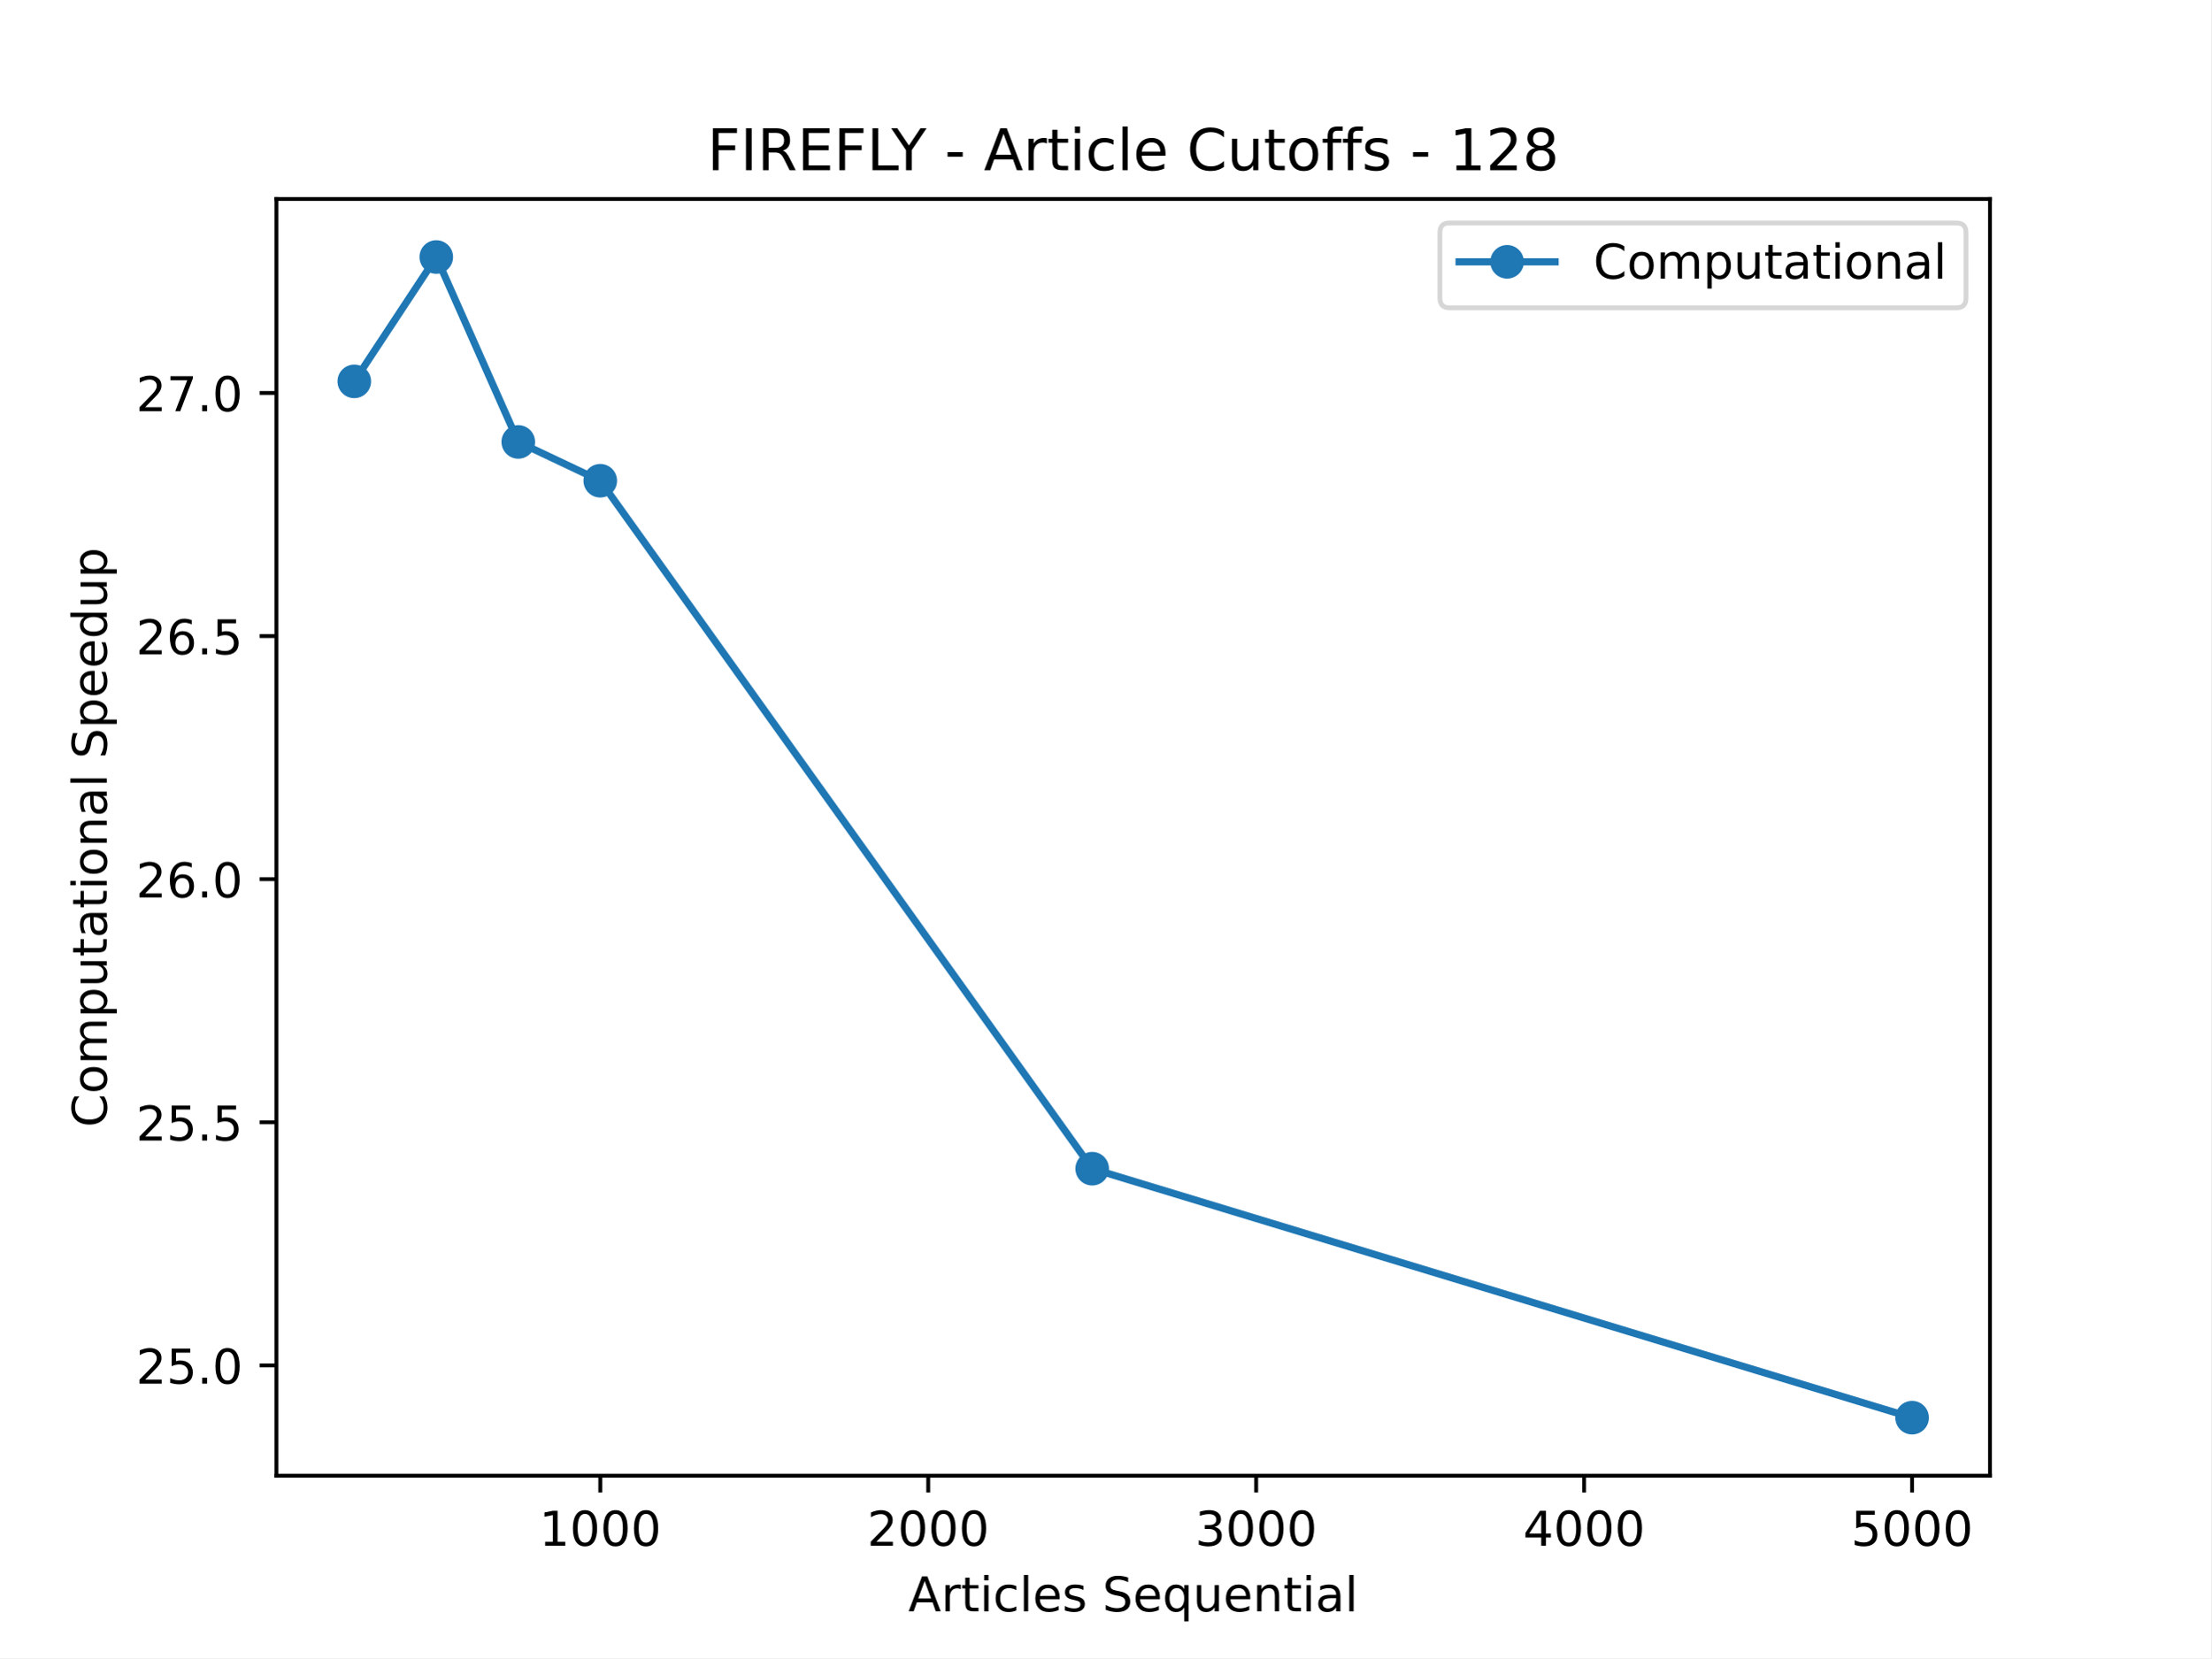
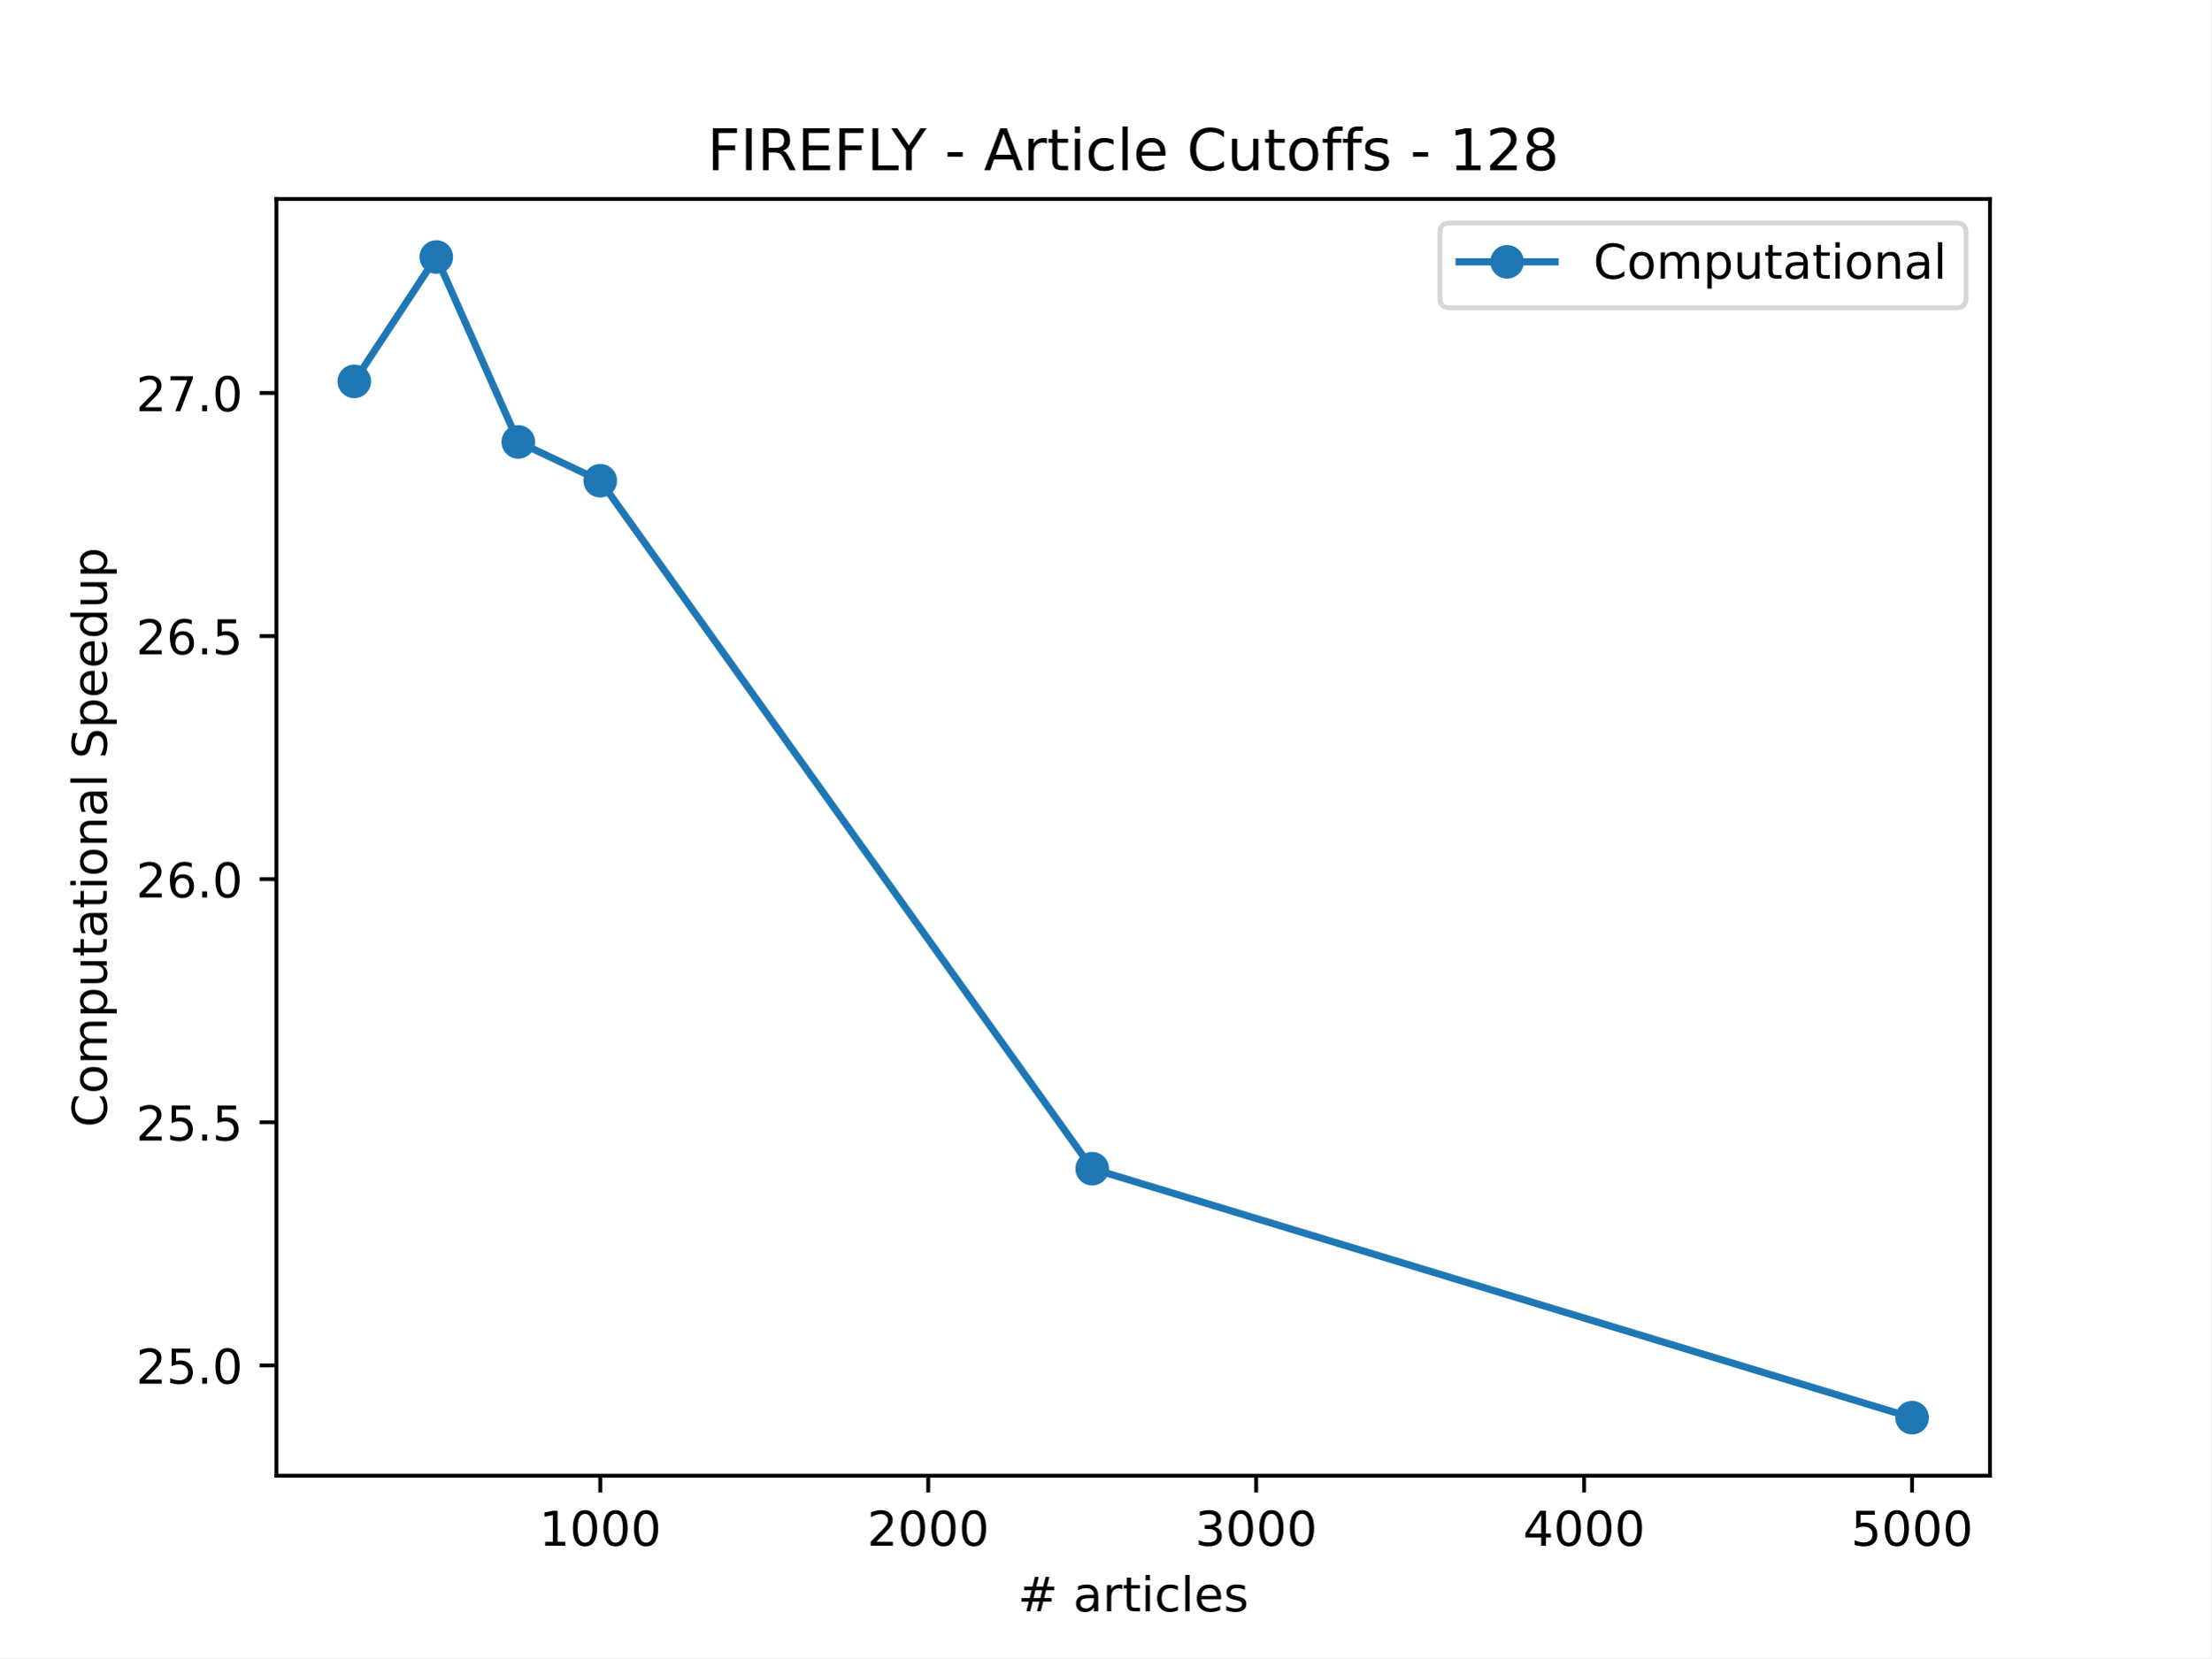
<svg xmlns="http://www.w3.org/2000/svg" xmlns:xlink="http://www.w3.org/1999/xlink" width="460.8pt" height="345.6pt" viewBox="0 0 460.8 345.6" version="1.1">
  <defs>
    <style type="text/css">*{stroke-linejoin: round; stroke-linecap: butt}</style>
  </defs>
  <g id="figure_1">
    <g id="patch_1">
      <path d="M 0 345.6  L 460.8 345.6  L 460.8 0  L 0 0  z " style="fill: #ffffff" />
    </g>
    <g id="axes_1">
      <g id="patch_2">
        <path d="M 57.6 307.584  L 414.72 307.584  L 414.72 41.472  L 57.6 41.472  z " style="fill: #ffffff" />
      </g>
      <g id="matplotlib.axis_1">
        <g id="xtick_1">
          <g id="line2d_1">
            <defs>
-               <path id="m92394d273a" d="M 0 0  L 0 3.5  " style="stroke: #000000; stroke-width: 0.8" />
+               <path id="m9ca2494743" d="M 0 0  L 0 3.5  " style="stroke: #000000; stroke-width: 0.8" />
            </defs>
            <g>
-               <use xlink:href="#m92394d273a" x="125.094" y="307.584" style="stroke: #000000; stroke-width: 0.8" />
+               <use xlink:href="#m9ca2494743" x="125.094" y="307.584" style="stroke: #000000; stroke-width: 0.8" />
            </g>
          </g>
          <g id="text_1">
            <g transform="translate(112.369 322.1824) scale(0.1 -0.1)">
              <defs>
                <path id="DejaVuSans-31" d="M 794 531  L 1825 531  L 1825 4091  L 703 3866  L 703 4441  L 1819 4666  L 2450 4666  L 2450 531  L 3481 531  L 3481 0  L 794 0  L 794 531  z " transform="scale(0.015625)" />
                <path id="DejaVuSans-30" d="M 2034 4250  Q 1547 4250 1301 3770  Q 1056 3291 1056 2328  Q 1056 1369 1301 889  Q 1547 409 2034 409  Q 2525 409 2770 889  Q 3016 1369 3016 2328  Q 3016 3291 2770 3770  Q 2525 4250 2034 4250  z M 2034 4750  Q 2819 4750 3233 4129  Q 3647 3509 3647 2328  Q 3647 1150 3233 529  Q 2819 -91 2034 -91  Q 1250 -91 836 529  Q 422 1150 422 2328  Q 422 3509 836 4129  Q 1250 4750 2034 4750  z " transform="scale(0.015625)" />
              </defs>
              <use xlink:href="#DejaVuSans-31" />
              <use xlink:href="#DejaVuSans-30" x="63.623" />
              <use xlink:href="#DejaVuSans-30" x="127.246" />
              <use xlink:href="#DejaVuSans-30" x="190.869" />
            </g>
          </g>
        </g>
        <g id="xtick_2">
          <g id="line2d_2">
            <g>
-               <use xlink:href="#m92394d273a" x="193.442" y="307.584" style="stroke: #000000; stroke-width: 0.8" />
+               <use xlink:href="#m9ca2494743" x="193.442" y="307.584" style="stroke: #000000; stroke-width: 0.8" />
            </g>
          </g>
          <g id="text_2">
            <g transform="translate(180.7173 322.1824) scale(0.1 -0.1)">
              <defs>
                <path id="DejaVuSans-32" d="M 1228 531  L 3431 531  L 3431 0  L 469 0  L 469 531  Q 828 903 1448 1529  Q 2069 2156 2228 2338  Q 2531 2678 2651 2914  Q 2772 3150 2772 3378  Q 2772 3750 2511 3984  Q 2250 4219 1831 4219  Q 1534 4219 1204 4116  Q 875 4013 500 3803  L 500 4441  Q 881 4594 1212 4672  Q 1544 4750 1819 4750  Q 2544 4750 2975 4387  Q 3406 4025 3406 3419  Q 3406 3131 3298 2873  Q 3191 2616 2906 2266  Q 2828 2175 2409 1742  Q 1991 1309 1228 531  z " transform="scale(0.015625)" />
              </defs>
              <use xlink:href="#DejaVuSans-32" />
              <use xlink:href="#DejaVuSans-30" x="63.623" />
              <use xlink:href="#DejaVuSans-30" x="127.246" />
              <use xlink:href="#DejaVuSans-30" x="190.869" />
            </g>
          </g>
        </g>
        <g id="xtick_3">
          <g id="line2d_3">
            <g>
-               <use xlink:href="#m92394d273a" x="261.791" y="307.584" style="stroke: #000000; stroke-width: 0.8" />
+               <use xlink:href="#m9ca2494743" x="261.791" y="307.584" style="stroke: #000000; stroke-width: 0.8" />
            </g>
          </g>
          <g id="text_3">
            <g transform="translate(249.0656 322.1824) scale(0.1 -0.1)">
              <defs>
                <path id="DejaVuSans-33" d="M 2597 2516  Q 3050 2419 3304 2112  Q 3559 1806 3559 1356  Q 3559 666 3084 287  Q 2609 -91 1734 -91  Q 1441 -91 1130 -33  Q 819 25 488 141  L 488 750  Q 750 597 1062 519  Q 1375 441 1716 441  Q 2309 441 2620 675  Q 2931 909 2931 1356  Q 2931 1769 2642 2001  Q 2353 2234 1838 2234  L 1294 2234  L 1294 2753  L 1863 2753  Q 2328 2753 2575 2939  Q 2822 3125 2822 3475  Q 2822 3834 2567 4026  Q 2313 4219 1838 4219  Q 1578 4219 1281 4162  Q 984 4106 628 3988  L 628 4550  Q 988 4650 1302 4700  Q 1616 4750 1894 4750  Q 2613 4750 3031 4423  Q 3450 4097 3450 3541  Q 3450 3153 3228 2886  Q 3006 2619 2597 2516  z " transform="scale(0.015625)" />
              </defs>
              <use xlink:href="#DejaVuSans-33" />
              <use xlink:href="#DejaVuSans-30" x="63.623" />
              <use xlink:href="#DejaVuSans-30" x="127.246" />
              <use xlink:href="#DejaVuSans-30" x="190.869" />
            </g>
          </g>
        </g>
        <g id="xtick_4">
          <g id="line2d_4">
            <g>
-               <use xlink:href="#m92394d273a" x="330.139" y="307.584" style="stroke: #000000; stroke-width: 0.8" />
+               <use xlink:href="#m9ca2494743" x="330.139" y="307.584" style="stroke: #000000; stroke-width: 0.8" />
            </g>
          </g>
          <g id="text_4">
            <g transform="translate(317.4139 322.1824) scale(0.1 -0.1)">
              <defs>
                <path id="DejaVuSans-34" d="M 2419 4116  L 825 1625  L 2419 1625  L 2419 4116  z M 2253 4666  L 3047 4666  L 3047 1625  L 3713 1625  L 3713 1100  L 3047 1100  L 3047 0  L 2419 0  L 2419 1100  L 313 1100  L 313 1709  L 2253 4666  z " transform="scale(0.015625)" />
              </defs>
              <use xlink:href="#DejaVuSans-34" />
              <use xlink:href="#DejaVuSans-30" x="63.623" />
              <use xlink:href="#DejaVuSans-30" x="127.246" />
              <use xlink:href="#DejaVuSans-30" x="190.869" />
            </g>
          </g>
        </g>
        <g id="xtick_5">
          <g id="line2d_5">
            <g>
-               <use xlink:href="#m92394d273a" x="398.487" y="307.584" style="stroke: #000000; stroke-width: 0.8" />
+               <use xlink:href="#m9ca2494743" x="398.487" y="307.584" style="stroke: #000000; stroke-width: 0.8" />
            </g>
          </g>
          <g id="text_5">
            <g transform="translate(385.7623 322.1824) scale(0.1 -0.1)">
              <defs>
                <path id="DejaVuSans-35" d="M 691 4666  L 3169 4666  L 3169 4134  L 1269 4134  L 1269 2991  Q 1406 3038 1543 3061  Q 1681 3084 1819 3084  Q 2600 3084 3056 2656  Q 3513 2228 3513 1497  Q 3513 744 3044 326  Q 2575 -91 1722 -91  Q 1428 -91 1123 -41  Q 819 9 494 109  L 494 744  Q 775 591 1075 516  Q 1375 441 1709 441  Q 2250 441 2565 725  Q 2881 1009 2881 1497  Q 2881 1984 2565 2268  Q 2250 2553 1709 2553  Q 1456 2553 1204 2497  Q 953 2441 691 2322  L 691 4666  z " transform="scale(0.015625)" />
              </defs>
              <use xlink:href="#DejaVuSans-35" />
              <use xlink:href="#DejaVuSans-30" x="63.623" />
              <use xlink:href="#DejaVuSans-30" x="127.246" />
              <use xlink:href="#DejaVuSans-30" x="190.869" />
            </g>
          </g>
        </g>
        <g id="text_6">
-           <g transform="translate(189.285 335.8606) scale(0.1 -0.1)">
+           <g transform="translate(212.0928 335.8606) scale(0.1 -0.1)">
            <defs>
-               <path id="DejaVuSans-41" d="M 2188 4044  L 1331 1722  L 3047 1722  L 2188 4044  z M 1831 4666  L 2547 4666  L 4325 0  L 3669 0  L 3244 1197  L 1141 1197  L 716 0  L 50 0  L 1831 4666  z " transform="scale(0.015625)" />
+               <path id="DejaVuSans-23" d="M 3272 2816  L 2363 2816  L 2100 1772  L 3016 1772  L 3272 2816  z M 2803 4594  L 2478 3297  L 3391 3297  L 3719 4594  L 4219 4594  L 3897 3297  L 4872 3297  L 4872 2816  L 3775 2816  L 3519 1772  L 4513 1772  L 4513 1294  L 3397 1294  L 3072 0  L 2572 0  L 2894 1294  L 1978 1294  L 1656 0  L 1153 0  L 1478 1294  L 494 1294  L 494 1772  L 1594 1772  L 1856 2816  L 850 2816  L 850 3297  L 1978 3297  L 2297 4594  L 2803 4594  z " transform="scale(0.015625)" />
+               <path id="DejaVuSans-20" transform="scale(0.015625)" />
+               <path id="DejaVuSans-61" d="M 2194 1759  Q 1497 1759 1228 1600  Q 959 1441 959 1056  Q 959 750 1161 570  Q 1363 391 1709 391  Q 2188 391 2477 730  Q 2766 1069 2766 1631  L 2766 1759  L 2194 1759  z M 3341 1997  L 3341 0  L 2766 0  L 2766 531  Q 2569 213 2275 61  Q 1981 -91 1556 -91  Q 1019 -91 701 211  Q 384 513 384 1019  Q 384 1609 779 1909  Q 1175 2209 1959 2209  L 2766 2209  L 2766 2266  Q 2766 2663 2505 2880  Q 2244 3097 1772 3097  Q 1472 3097 1187 3025  Q 903 2953 641 2809  L 641 3341  Q 956 3463 1253 3523  Q 1550 3584 1831 3584  Q 2591 3584 2966 3190  Q 3341 2797 3341 1997  z " transform="scale(0.015625)" />
              <path id="DejaVuSans-72" d="M 2631 2963  Q 2534 3019 2420 3045  Q 2306 3072 2169 3072  Q 1681 3072 1420 2755  Q 1159 2438 1159 1844  L 1159 0  L 581 0  L 581 3500  L 1159 3500  L 1159 2956  Q 1341 3275 1631 3429  Q 1922 3584 2338 3584  Q 2397 3584 2469 3576  Q 2541 3569 2628 3553  L 2631 2963  z " transform="scale(0.015625)" />
              <path id="DejaVuSans-74" d="M 1172 4494  L 1172 3500  L 2356 3500  L 2356 3053  L 1172 3053  L 1172 1153  Q 1172 725 1289 603  Q 1406 481 1766 481  L 2356 481  L 2356 0  L 1766 0  Q 1100 0 847 248  Q 594 497 594 1153  L 594 3053  L 172 3053  L 172 3500  L 594 3500  L 594 4494  L 1172 4494  z " transform="scale(0.015625)" />
              <path id="DejaVuSans-69" d="M 603 3500  L 1178 3500  L 1178 0  L 603 0  L 603 3500  z M 603 4863  L 1178 4863  L 1178 4134  L 603 4134  L 603 4863  z " transform="scale(0.015625)" />
              <path id="DejaVuSans-63" d="M 3122 3366  L 3122 2828  Q 2878 2963 2633 3030  Q 2388 3097 2138 3097  Q 1578 3097 1268 2742  Q 959 2388 959 1747  Q 959 1106 1268 751  Q 1578 397 2138 397  Q 2388 397 2633 464  Q 2878 531 3122 666  L 3122 134  Q 2881 22 2623 -34  Q 2366 -91 2075 -91  Q 1284 -91 818 406  Q 353 903 353 1747  Q 353 2603 823 3093  Q 1294 3584 2113 3584  Q 2378 3584 2631 3529  Q 2884 3475 3122 3366  z " transform="scale(0.015625)" />
              <path id="DejaVuSans-6c" d="M 603 4863  L 1178 4863  L 1178 0  L 603 0  L 603 4863  z " transform="scale(0.015625)" />
              <path id="DejaVuSans-65" d="M 3597 1894  L 3597 1613  L 953 1613  Q 991 1019 1311 708  Q 1631 397 2203 397  Q 2534 397 2845 478  Q 3156 559 3463 722  L 3463 178  Q 3153 47 2828 -22  Q 2503 -91 2169 -91  Q 1331 -91 842 396  Q 353 884 353 1716  Q 353 2575 817 3079  Q 1281 3584 2069 3584  Q 2775 3584 3186 3129  Q 3597 2675 3597 1894  z M 3022 2063  Q 3016 2534 2758 2815  Q 2500 3097 2075 3097  Q 1594 3097 1305 2825  Q 1016 2553 972 2059  L 3022 2063  z " transform="scale(0.015625)" />
              <path id="DejaVuSans-73" d="M 2834 3397  L 2834 2853  Q 2591 2978 2328 3040  Q 2066 3103 1784 3103  Q 1356 3103 1142 2972  Q 928 2841 928 2578  Q 928 2378 1081 2264  Q 1234 2150 1697 2047  L 1894 2003  Q 2506 1872 2764 1633  Q 3022 1394 3022 966  Q 3022 478 2636 193  Q 2250 -91 1575 -91  Q 1294 -91 989 -36  Q 684 19 347 128  L 347 722  Q 666 556 975 473  Q 1284 391 1588 391  Q 1994 391 2212 530  Q 2431 669 2431 922  Q 2431 1156 2273 1281  Q 2116 1406 1581 1522  L 1381 1569  Q 847 1681 609 1914  Q 372 2147 372 2553  Q 372 3047 722 3315  Q 1072 3584 1716 3584  Q 2034 3584 2315 3537  Q 2597 3491 2834 3397  z " transform="scale(0.015625)" />
-               <path id="DejaVuSans-20" transform="scale(0.015625)" />
-               <path id="DejaVuSans-53" d="M 3425 4513  L 3425 3897  Q 3066 4069 2747 4153  Q 2428 4238 2131 4238  Q 1616 4238 1336 4038  Q 1056 3838 1056 3469  Q 1056 3159 1242 3001  Q 1428 2844 1947 2747  L 2328 2669  Q 3034 2534 3370 2195  Q 3706 1856 3706 1288  Q 3706 609 3251 259  Q 2797 -91 1919 -91  Q 1588 -91 1214 -16  Q 841 59 441 206  L 441 856  Q 825 641 1194 531  Q 1563 422 1919 422  Q 2459 422 2753 634  Q 3047 847 3047 1241  Q 3047 1584 2836 1778  Q 2625 1972 2144 2069  L 1759 2144  Q 1053 2284 737 2584  Q 422 2884 422 3419  Q 422 4038 858 4394  Q 1294 4750 2059 4750  Q 2388 4750 2728 4690  Q 3069 4631 3425 4513  z " transform="scale(0.015625)" />
-               <path id="DejaVuSans-71" d="M 947 1747  Q 947 1113 1208 752  Q 1469 391 1925 391  Q 2381 391 2643 752  Q 2906 1113 2906 1747  Q 2906 2381 2643 2742  Q 2381 3103 1925 3103  Q 1469 3103 1208 2742  Q 947 2381 947 1747  z M 2906 525  Q 2725 213 2448 61  Q 2172 -91 1784 -91  Q 1150 -91 751 415  Q 353 922 353 1747  Q 353 2572 751 3078  Q 1150 3584 1784 3584  Q 2172 3584 2448 3432  Q 2725 3281 2906 2969  L 2906 3500  L 3481 3500  L 3481 -1331  L 2906 -1331  L 2906 525  z " transform="scale(0.015625)" />
-               <path id="DejaVuSans-75" d="M 544 1381  L 544 3500  L 1119 3500  L 1119 1403  Q 1119 906 1312 657  Q 1506 409 1894 409  Q 2359 409 2629 706  Q 2900 1003 2900 1516  L 2900 3500  L 3475 3500  L 3475 0  L 2900 0  L 2900 538  Q 2691 219 2414 64  Q 2138 -91 1772 -91  Q 1169 -91 856 284  Q 544 659 544 1381  z M 1991 3584  L 1991 3584  z " transform="scale(0.015625)" />
-               <path id="DejaVuSans-6e" d="M 3513 2113  L 3513 0  L 2938 0  L 2938 2094  Q 2938 2591 2744 2837  Q 2550 3084 2163 3084  Q 1697 3084 1428 2787  Q 1159 2491 1159 1978  L 1159 0  L 581 0  L 581 3500  L 1159 3500  L 1159 2956  Q 1366 3272 1645 3428  Q 1925 3584 2291 3584  Q 2894 3584 3203 3211  Q 3513 2838 3513 2113  z " transform="scale(0.015625)" />
-               <path id="DejaVuSans-61" d="M 2194 1759  Q 1497 1759 1228 1600  Q 959 1441 959 1056  Q 959 750 1161 570  Q 1363 391 1709 391  Q 2188 391 2477 730  Q 2766 1069 2766 1631  L 2766 1759  L 2194 1759  z M 3341 1997  L 3341 0  L 2766 0  L 2766 531  Q 2569 213 2275 61  Q 1981 -91 1556 -91  Q 1019 -91 701 211  Q 384 513 384 1019  Q 384 1609 779 1909  Q 1175 2209 1959 2209  L 2766 2209  L 2766 2266  Q 2766 2663 2505 2880  Q 2244 3097 1772 3097  Q 1472 3097 1187 3025  Q 903 2953 641 2809  L 641 3341  Q 956 3463 1253 3523  Q 1550 3584 1831 3584  Q 2591 3584 2966 3190  Q 3341 2797 3341 1997  z " transform="scale(0.015625)" />
            </defs>
-             <use xlink:href="#DejaVuSans-41" />
-             <use xlink:href="#DejaVuSans-72" x="68.408" />
-             <use xlink:href="#DejaVuSans-74" x="109.521" />
-             <use xlink:href="#DejaVuSans-69" x="148.73" />
-             <use xlink:href="#DejaVuSans-63" x="176.514" />
-             <use xlink:href="#DejaVuSans-6c" x="231.494" />
-             <use xlink:href="#DejaVuSans-65" x="259.277" />
-             <use xlink:href="#DejaVuSans-73" x="320.801" />
-             <use xlink:href="#DejaVuSans-20" x="372.9" />
-             <use xlink:href="#DejaVuSans-53" x="404.688" />
-             <use xlink:href="#DejaVuSans-65" x="468.164" />
-             <use xlink:href="#DejaVuSans-71" x="529.688" />
-             <use xlink:href="#DejaVuSans-75" x="593.164" />
-             <use xlink:href="#DejaVuSans-65" x="656.543" />
-             <use xlink:href="#DejaVuSans-6e" x="718.066" />
-             <use xlink:href="#DejaVuSans-74" x="781.445" />
-             <use xlink:href="#DejaVuSans-69" x="820.654" />
-             <use xlink:href="#DejaVuSans-61" x="848.438" />
-             <use xlink:href="#DejaVuSans-6c" x="909.717" />
+             <use xlink:href="#DejaVuSans-23" />
+             <use xlink:href="#DejaVuSans-20" x="83.789" />
+             <use xlink:href="#DejaVuSans-61" x="115.576" />
+             <use xlink:href="#DejaVuSans-72" x="176.855" />
+             <use xlink:href="#DejaVuSans-74" x="217.969" />
+             <use xlink:href="#DejaVuSans-69" x="257.178" />
+             <use xlink:href="#DejaVuSans-63" x="284.961" />
+             <use xlink:href="#DejaVuSans-6c" x="339.941" />
+             <use xlink:href="#DejaVuSans-65" x="367.725" />
+             <use xlink:href="#DejaVuSans-73" x="429.248" />
          </g>
        </g>
      </g>
      <g id="matplotlib.axis_2">
        <g id="ytick_1">
          <g id="line2d_6">
            <defs>
-               <path id="m5edd809810" d="M 0 0  L -3.5 0  " style="stroke: #000000; stroke-width: 0.8" />
+               <path id="m2a128f7d4a" d="M 0 0  L -3.5 0  " style="stroke: #000000; stroke-width: 0.8" />
            </defs>
            <g>
-               <use xlink:href="#m5edd809810" x="57.6" y="284.597" style="stroke: #000000; stroke-width: 0.8" />
+               <use xlink:href="#m2a128f7d4a" x="57.6" y="284.597" style="stroke: #000000; stroke-width: 0.8" />
            </g>
          </g>
          <g id="text_7">
            <g transform="translate(28.33438 288.3958) scale(0.1 -0.1)">
              <defs>
                <path id="DejaVuSans-2e" d="M 684 794  L 1344 794  L 1344 0  L 684 0  L 684 794  z " transform="scale(0.015625)" />
              </defs>
              <use xlink:href="#DejaVuSans-32" />
              <use xlink:href="#DejaVuSans-35" x="63.623" />
              <use xlink:href="#DejaVuSans-2e" x="127.246" />
              <use xlink:href="#DejaVuSans-30" x="159.033" />
            </g>
          </g>
        </g>
        <g id="ytick_2">
          <g id="line2d_7">
            <g>
-               <use xlink:href="#m5edd809810" x="57.6" y="233.923" style="stroke: #000000; stroke-width: 0.8" />
+               <use xlink:href="#m2a128f7d4a" x="57.6" y="233.923" style="stroke: #000000; stroke-width: 0.8" />
            </g>
          </g>
          <g id="text_8">
            <g transform="translate(28.33438 237.722) scale(0.1 -0.1)">
              <use xlink:href="#DejaVuSans-32" />
              <use xlink:href="#DejaVuSans-35" x="63.623" />
              <use xlink:href="#DejaVuSans-2e" x="127.246" />
              <use xlink:href="#DejaVuSans-35" x="159.033" />
            </g>
          </g>
        </g>
        <g id="ytick_3">
          <g id="line2d_8">
            <g>
-               <use xlink:href="#m5edd809810" x="57.6" y="183.249" style="stroke: #000000; stroke-width: 0.8" />
+               <use xlink:href="#m2a128f7d4a" x="57.6" y="183.249" style="stroke: #000000; stroke-width: 0.8" />
            </g>
          </g>
          <g id="text_9">
            <g transform="translate(28.33438 187.0481) scale(0.1 -0.1)">
              <defs>
                <path id="DejaVuSans-36" d="M 2113 2584  Q 1688 2584 1439 2293  Q 1191 2003 1191 1497  Q 1191 994 1439 701  Q 1688 409 2113 409  Q 2538 409 2786 701  Q 3034 994 3034 1497  Q 3034 2003 2786 2293  Q 2538 2584 2113 2584  z M 3366 4563  L 3366 3988  Q 3128 4100 2886 4159  Q 2644 4219 2406 4219  Q 1781 4219 1451 3797  Q 1122 3375 1075 2522  Q 1259 2794 1537 2939  Q 1816 3084 2150 3084  Q 2853 3084 3261 2657  Q 3669 2231 3669 1497  Q 3669 778 3244 343  Q 2819 -91 2113 -91  Q 1303 -91 875 529  Q 447 1150 447 2328  Q 447 3434 972 4092  Q 1497 4750 2381 4750  Q 2619 4750 2861 4703  Q 3103 4656 3366 4563  z " transform="scale(0.015625)" />
              </defs>
              <use xlink:href="#DejaVuSans-32" />
              <use xlink:href="#DejaVuSans-36" x="63.623" />
              <use xlink:href="#DejaVuSans-2e" x="127.246" />
              <use xlink:href="#DejaVuSans-30" x="159.033" />
            </g>
          </g>
        </g>
        <g id="ytick_4">
          <g id="line2d_9">
            <g>
-               <use xlink:href="#m5edd809810" x="57.6" y="132.575" style="stroke: #000000; stroke-width: 0.8" />
+               <use xlink:href="#m2a128f7d4a" x="57.6" y="132.575" style="stroke: #000000; stroke-width: 0.8" />
            </g>
          </g>
          <g id="text_10">
            <g transform="translate(28.33438 136.3743) scale(0.1 -0.1)">
              <use xlink:href="#DejaVuSans-32" />
              <use xlink:href="#DejaVuSans-36" x="63.623" />
              <use xlink:href="#DejaVuSans-2e" x="127.246" />
              <use xlink:href="#DejaVuSans-35" x="159.033" />
            </g>
          </g>
        </g>
        <g id="ytick_5">
          <g id="line2d_10">
            <g>
-               <use xlink:href="#m5edd809810" x="57.6" y="81.901" style="stroke: #000000; stroke-width: 0.8" />
+               <use xlink:href="#m2a128f7d4a" x="57.6" y="81.901" style="stroke: #000000; stroke-width: 0.8" />
            </g>
          </g>
          <g id="text_11">
            <g transform="translate(28.33438 85.70043) scale(0.1 -0.1)">
              <defs>
                <path id="DejaVuSans-37" d="M 525 4666  L 3525 4666  L 3525 4397  L 1831 0  L 1172 0  L 2766 4134  L 525 4134  L 525 4666  z " transform="scale(0.015625)" />
              </defs>
              <use xlink:href="#DejaVuSans-32" />
              <use xlink:href="#DejaVuSans-37" x="63.623" />
              <use xlink:href="#DejaVuSans-2e" x="127.246" />
              <use xlink:href="#DejaVuSans-30" x="159.033" />
            </g>
          </g>
        </g>
        <g id="text_12">
          <g transform="translate(22.25469 234.9546) rotate(-90) scale(0.1 -0.1)">
            <defs>
              <path id="DejaVuSans-43" d="M 4122 4306  L 4122 3641  Q 3803 3938 3442 4084  Q 3081 4231 2675 4231  Q 1875 4231 1450 3742  Q 1025 3253 1025 2328  Q 1025 1406 1450 917  Q 1875 428 2675 428  Q 3081 428 3442 575  Q 3803 722 4122 1019  L 4122 359  Q 3791 134 3420 21  Q 3050 -91 2638 -91  Q 1578 -91 968 557  Q 359 1206 359 2328  Q 359 3453 968 4101  Q 1578 4750 2638 4750  Q 3056 4750 3426 4639  Q 3797 4528 4122 4306  z " transform="scale(0.015625)" />
              <path id="DejaVuSans-6f" d="M 1959 3097  Q 1497 3097 1228 2736  Q 959 2375 959 1747  Q 959 1119 1226 758  Q 1494 397 1959 397  Q 2419 397 2687 759  Q 2956 1122 2956 1747  Q 2956 2369 2687 2733  Q 2419 3097 1959 3097  z M 1959 3584  Q 2709 3584 3137 3096  Q 3566 2609 3566 1747  Q 3566 888 3137 398  Q 2709 -91 1959 -91  Q 1206 -91 779 398  Q 353 888 353 1747  Q 353 2609 779 3096  Q 1206 3584 1959 3584  z " transform="scale(0.015625)" />
              <path id="DejaVuSans-6d" d="M 3328 2828  Q 3544 3216 3844 3400  Q 4144 3584 4550 3584  Q 5097 3584 5394 3201  Q 5691 2819 5691 2113  L 5691 0  L 5113 0  L 5113 2094  Q 5113 2597 4934 2840  Q 4756 3084 4391 3084  Q 3944 3084 3684 2787  Q 3425 2491 3425 1978  L 3425 0  L 2847 0  L 2847 2094  Q 2847 2600 2669 2842  Q 2491 3084 2119 3084  Q 1678 3084 1418 2786  Q 1159 2488 1159 1978  L 1159 0  L 581 0  L 581 3500  L 1159 3500  L 1159 2956  Q 1356 3278 1631 3431  Q 1906 3584 2284 3584  Q 2666 3584 2933 3390  Q 3200 3197 3328 2828  z " transform="scale(0.015625)" />
              <path id="DejaVuSans-70" d="M 1159 525  L 1159 -1331  L 581 -1331  L 581 3500  L 1159 3500  L 1159 2969  Q 1341 3281 1617 3432  Q 1894 3584 2278 3584  Q 2916 3584 3314 3078  Q 3713 2572 3713 1747  Q 3713 922 3314 415  Q 2916 -91 2278 -91  Q 1894 -91 1617 61  Q 1341 213 1159 525  z M 3116 1747  Q 3116 2381 2855 2742  Q 2594 3103 2138 3103  Q 1681 3103 1420 2742  Q 1159 2381 1159 1747  Q 1159 1113 1420 752  Q 1681 391 2138 391  Q 2594 391 2855 752  Q 3116 1113 3116 1747  z " transform="scale(0.015625)" />
+               <path id="DejaVuSans-75" d="M 544 1381  L 544 3500  L 1119 3500  L 1119 1403  Q 1119 906 1312 657  Q 1506 409 1894 409  Q 2359 409 2629 706  Q 2900 1003 2900 1516  L 2900 3500  L 3475 3500  L 3475 0  L 2900 0  L 2900 538  Q 2691 219 2414 64  Q 2138 -91 1772 -91  Q 1169 -91 856 284  Q 544 659 544 1381  z M 1991 3584  L 1991 3584  z " transform="scale(0.015625)" />
+               <path id="DejaVuSans-6e" d="M 3513 2113  L 3513 0  L 2938 0  L 2938 2094  Q 2938 2591 2744 2837  Q 2550 3084 2163 3084  Q 1697 3084 1428 2787  Q 1159 2491 1159 1978  L 1159 0  L 581 0  L 581 3500  L 1159 3500  L 1159 2956  Q 1366 3272 1645 3428  Q 1925 3584 2291 3584  Q 2894 3584 3203 3211  Q 3513 2838 3513 2113  z " transform="scale(0.015625)" />
+               <path id="DejaVuSans-53" d="M 3425 4513  L 3425 3897  Q 3066 4069 2747 4153  Q 2428 4238 2131 4238  Q 1616 4238 1336 4038  Q 1056 3838 1056 3469  Q 1056 3159 1242 3001  Q 1428 2844 1947 2747  L 2328 2669  Q 3034 2534 3370 2195  Q 3706 1856 3706 1288  Q 3706 609 3251 259  Q 2797 -91 1919 -91  Q 1588 -91 1214 -16  Q 841 59 441 206  L 441 856  Q 825 641 1194 531  Q 1563 422 1919 422  Q 2459 422 2753 634  Q 3047 847 3047 1241  Q 3047 1584 2836 1778  Q 2625 1972 2144 2069  L 1759 2144  Q 1053 2284 737 2584  Q 422 2884 422 3419  Q 422 4038 858 4394  Q 1294 4750 2059 4750  Q 2388 4750 2728 4690  Q 3069 4631 3425 4513  z " transform="scale(0.015625)" />
              <path id="DejaVuSans-64" d="M 2906 2969  L 2906 4863  L 3481 4863  L 3481 0  L 2906 0  L 2906 525  Q 2725 213 2448 61  Q 2172 -91 1784 -91  Q 1150 -91 751 415  Q 353 922 353 1747  Q 353 2572 751 3078  Q 1150 3584 1784 3584  Q 2172 3584 2448 3432  Q 2725 3281 2906 2969  z M 947 1747  Q 947 1113 1208 752  Q 1469 391 1925 391  Q 2381 391 2643 752  Q 2906 1113 2906 1747  Q 2906 2381 2643 2742  Q 2381 3103 1925 3103  Q 1469 3103 1208 2742  Q 947 2381 947 1747  z " transform="scale(0.015625)" />
            </defs>
            <use xlink:href="#DejaVuSans-43" />
            <use xlink:href="#DejaVuSans-6f" x="69.824" />
            <use xlink:href="#DejaVuSans-6d" x="131.006" />
            <use xlink:href="#DejaVuSans-70" x="228.418" />
            <use xlink:href="#DejaVuSans-75" x="291.895" />
            <use xlink:href="#DejaVuSans-74" x="355.273" />
            <use xlink:href="#DejaVuSans-61" x="394.482" />
            <use xlink:href="#DejaVuSans-74" x="455.762" />
            <use xlink:href="#DejaVuSans-69" x="494.971" />
            <use xlink:href="#DejaVuSans-6f" x="522.754" />
            <use xlink:href="#DejaVuSans-6e" x="583.936" />
            <use xlink:href="#DejaVuSans-61" x="647.314" />
            <use xlink:href="#DejaVuSans-6c" x="708.594" />
            <use xlink:href="#DejaVuSans-20" x="736.377" />
            <use xlink:href="#DejaVuSans-53" x="768.164" />
            <use xlink:href="#DejaVuSans-70" x="831.641" />
            <use xlink:href="#DejaVuSans-65" x="895.117" />
            <use xlink:href="#DejaVuSans-65" x="956.641" />
            <use xlink:href="#DejaVuSans-64" x="1018.164" />
            <use xlink:href="#DejaVuSans-75" x="1081.641" />
            <use xlink:href="#DejaVuSans-70" x="1145.02" />
          </g>
        </g>
      </g>
      <g id="line2d_11">
-         <path d="M 73.833 79.486  L 90.92 53.568  L 108.007 92.11  L 125.094 100.198  L 227.616 243.593  L 398.487 295.488  " clip-path="url(#p07b9c91eaa)" style="fill: none; stroke: #1f77b4; stroke-width: 1.5; stroke-linecap: square" />
+         <path d="M 73.833 79.486  L 90.92 53.568  L 108.007 92.11  L 125.094 100.198  L 227.616 243.593  L 398.487 295.488  " clip-path="url(#p915dbae9b1)" style="fill: none; stroke: #1f77b4; stroke-width: 1.5; stroke-linecap: square" />
        <defs>
-           <path id="m0451964297" d="M 0 3  C 0.796 3 1.559 2.684 2.121 2.121  C 2.684 1.559 3 0.796 3 0  C 3 -0.796 2.684 -1.559 2.121 -2.121  C 1.559 -2.684 0.796 -3 0 -3  C -0.796 -3 -1.559 -2.684 -2.121 -2.121  C -2.684 -1.559 -3 -0.796 -3 0  C -3 0.796 -2.684 1.559 -2.121 2.121  C -1.559 2.684 -0.796 3 0 3  z " style="stroke: #1f77b4" />
+           <path id="mde1a66631f" d="M 0 3  C 0.796 3 1.559 2.684 2.121 2.121  C 2.684 1.559 3 0.796 3 0  C 3 -0.796 2.684 -1.559 2.121 -2.121  C 1.559 -2.684 0.796 -3 0 -3  C -0.796 -3 -1.559 -2.684 -2.121 -2.121  C -2.684 -1.559 -3 -0.796 -3 0  C -3 0.796 -2.684 1.559 -2.121 2.121  C -1.559 2.684 -0.796 3 0 3  z " style="stroke: #1f77b4" />
        </defs>
-         <g clip-path="url(#p07b9c91eaa)">
-           <use xlink:href="#m0451964297" x="73.833" y="79.486" style="fill: #1f77b4; stroke: #1f77b4" />
-           <use xlink:href="#m0451964297" x="90.92" y="53.568" style="fill: #1f77b4; stroke: #1f77b4" />
-           <use xlink:href="#m0451964297" x="108.007" y="92.11" style="fill: #1f77b4; stroke: #1f77b4" />
-           <use xlink:href="#m0451964297" x="125.094" y="100.198" style="fill: #1f77b4; stroke: #1f77b4" />
-           <use xlink:href="#m0451964297" x="227.616" y="243.593" style="fill: #1f77b4; stroke: #1f77b4" />
-           <use xlink:href="#m0451964297" x="398.487" y="295.488" style="fill: #1f77b4; stroke: #1f77b4" />
+         <g clip-path="url(#p915dbae9b1)">
+           <use xlink:href="#mde1a66631f" x="73.833" y="79.486" style="fill: #1f77b4; stroke: #1f77b4" />
+           <use xlink:href="#mde1a66631f" x="90.92" y="53.568" style="fill: #1f77b4; stroke: #1f77b4" />
+           <use xlink:href="#mde1a66631f" x="108.007" y="92.11" style="fill: #1f77b4; stroke: #1f77b4" />
+           <use xlink:href="#mde1a66631f" x="125.094" y="100.198" style="fill: #1f77b4; stroke: #1f77b4" />
+           <use xlink:href="#mde1a66631f" x="227.616" y="243.593" style="fill: #1f77b4; stroke: #1f77b4" />
+           <use xlink:href="#mde1a66631f" x="398.487" y="295.488" style="fill: #1f77b4; stroke: #1f77b4" />
        </g>
      </g>
      <g id="patch_3">
        <path d="M 57.6 307.584  L 57.6 41.472  " style="fill: none; stroke: #000000; stroke-width: 0.8; stroke-linejoin: miter; stroke-linecap: square" />
      </g>
      <g id="patch_4">
        <path d="M 414.72 307.584  L 414.72 41.472  " style="fill: none; stroke: #000000; stroke-width: 0.8; stroke-linejoin: miter; stroke-linecap: square" />
      </g>
      <g id="patch_5">
        <path d="M 57.6 307.584  L 414.72 307.584  " style="fill: none; stroke: #000000; stroke-width: 0.8; stroke-linejoin: miter; stroke-linecap: square" />
      </g>
      <g id="patch_6">
        <path d="M 57.6 41.472  L 414.72 41.472  " style="fill: none; stroke: #000000; stroke-width: 0.8; stroke-linejoin: miter; stroke-linecap: square" />
      </g>
      <g id="text_13">
        <g transform="translate(147.3853 35.472) scale(0.12 -0.12)">
          <defs>
            <path id="DejaVuSans-46" d="M 628 4666  L 3309 4666  L 3309 4134  L 1259 4134  L 1259 2759  L 3109 2759  L 3109 2228  L 1259 2228  L 1259 0  L 628 0  L 628 4666  z " transform="scale(0.015625)" />
            <path id="DejaVuSans-49" d="M 628 4666  L 1259 4666  L 1259 0  L 628 0  L 628 4666  z " transform="scale(0.015625)" />
            <path id="DejaVuSans-52" d="M 2841 2188  Q 3044 2119 3236 1894  Q 3428 1669 3622 1275  L 4263 0  L 3584 0  L 2988 1197  Q 2756 1666 2539 1819  Q 2322 1972 1947 1972  L 1259 1972  L 1259 0  L 628 0  L 628 4666  L 2053 4666  Q 2853 4666 3247 4331  Q 3641 3997 3641 3322  Q 3641 2881 3436 2590  Q 3231 2300 2841 2188  z M 1259 4147  L 1259 2491  L 2053 2491  Q 2509 2491 2742 2702  Q 2975 2913 2975 3322  Q 2975 3731 2742 3939  Q 2509 4147 2053 4147  L 1259 4147  z " transform="scale(0.015625)" />
            <path id="DejaVuSans-45" d="M 628 4666  L 3578 4666  L 3578 4134  L 1259 4134  L 1259 2753  L 3481 2753  L 3481 2222  L 1259 2222  L 1259 531  L 3634 531  L 3634 0  L 628 0  L 628 4666  z " transform="scale(0.015625)" />
            <path id="DejaVuSans-4c" d="M 628 4666  L 1259 4666  L 1259 531  L 3531 531  L 3531 0  L 628 0  L 628 4666  z " transform="scale(0.015625)" />
            <path id="DejaVuSans-59" d="M -13 4666  L 666 4666  L 1959 2747  L 3244 4666  L 3922 4666  L 2272 2222  L 2272 0  L 1638 0  L 1638 2222  L -13 4666  z " transform="scale(0.015625)" />
            <path id="DejaVuSans-2d" d="M 313 2009  L 1997 2009  L 1997 1497  L 313 1497  L 313 2009  z " transform="scale(0.015625)" />
+             <path id="DejaVuSans-41" d="M 2188 4044  L 1331 1722  L 3047 1722  L 2188 4044  z M 1831 4666  L 2547 4666  L 4325 0  L 3669 0  L 3244 1197  L 1141 1197  L 716 0  L 50 0  L 1831 4666  z " transform="scale(0.015625)" />
            <path id="DejaVuSans-66" d="M 2375 4863  L 2375 4384  L 1825 4384  Q 1516 4384 1395 4259  Q 1275 4134 1275 3809  L 1275 3500  L 2222 3500  L 2222 3053  L 1275 3053  L 1275 0  L 697 0  L 697 3053  L 147 3053  L 147 3500  L 697 3500  L 697 3744  Q 697 4328 969 4595  Q 1241 4863 1831 4863  L 2375 4863  z " transform="scale(0.015625)" />
            <path id="DejaVuSans-38" d="M 2034 2216  Q 1584 2216 1326 1975  Q 1069 1734 1069 1313  Q 1069 891 1326 650  Q 1584 409 2034 409  Q 2484 409 2743 651  Q 3003 894 3003 1313  Q 3003 1734 2745 1975  Q 2488 2216 2034 2216  z M 1403 2484  Q 997 2584 770 2862  Q 544 3141 544 3541  Q 544 4100 942 4425  Q 1341 4750 2034 4750  Q 2731 4750 3128 4425  Q 3525 4100 3525 3541  Q 3525 3141 3298 2862  Q 3072 2584 2669 2484  Q 3125 2378 3379 2068  Q 3634 1759 3634 1313  Q 3634 634 3220 271  Q 2806 -91 2034 -91  Q 1263 -91 848 271  Q 434 634 434 1313  Q 434 1759 690 2068  Q 947 2378 1403 2484  z M 1172 3481  Q 1172 3119 1398 2916  Q 1625 2713 2034 2713  Q 2441 2713 2670 2916  Q 2900 3119 2900 3481  Q 2900 3844 2670 4047  Q 2441 4250 2034 4250  Q 1625 4250 1398 4047  Q 1172 3844 1172 3481  z " transform="scale(0.015625)" />
          </defs>
          <use xlink:href="#DejaVuSans-46" />
          <use xlink:href="#DejaVuSans-49" x="57.52" />
          <use xlink:href="#DejaVuSans-52" x="87.012" />
          <use xlink:href="#DejaVuSans-45" x="156.494" />
          <use xlink:href="#DejaVuSans-46" x="219.678" />
          <use xlink:href="#DejaVuSans-4c" x="277.197" />
          <use xlink:href="#DejaVuSans-59" x="319.66" />
          <use xlink:href="#DejaVuSans-20" x="380.744" />
          <use xlink:href="#DejaVuSans-2d" x="412.531" />
          <use xlink:href="#DejaVuSans-20" x="448.615" />
          <use xlink:href="#DejaVuSans-41" x="480.402" />
          <use xlink:href="#DejaVuSans-72" x="548.811" />
          <use xlink:href="#DejaVuSans-74" x="589.924" />
          <use xlink:href="#DejaVuSans-69" x="629.133" />
          <use xlink:href="#DejaVuSans-63" x="656.916" />
          <use xlink:href="#DejaVuSans-6c" x="711.896" />
          <use xlink:href="#DejaVuSans-65" x="739.68" />
          <use xlink:href="#DejaVuSans-20" x="801.203" />
          <use xlink:href="#DejaVuSans-43" x="832.99" />
          <use xlink:href="#DejaVuSans-75" x="902.814" />
          <use xlink:href="#DejaVuSans-74" x="966.193" />
          <use xlink:href="#DejaVuSans-6f" x="1005.402" />
          <use xlink:href="#DejaVuSans-66" x="1066.584" />
          <use xlink:href="#DejaVuSans-66" x="1101.789" />
          <use xlink:href="#DejaVuSans-73" x="1136.994" />
          <use xlink:href="#DejaVuSans-20" x="1189.094" />
          <use xlink:href="#DejaVuSans-2d" x="1220.881" />
          <use xlink:href="#DejaVuSans-20" x="1256.965" />
          <use xlink:href="#DejaVuSans-31" x="1288.752" />
          <use xlink:href="#DejaVuSans-32" x="1352.375" />
          <use xlink:href="#DejaVuSans-38" x="1415.998" />
        </g>
      </g>
      <g id="legend_1">
        <g id="patch_7">
          <path d="M 302.082 64.15  L 407.72 64.15  Q 409.72 64.15 409.72 62.15  L 409.72 48.472  Q 409.72 46.472 407.72 46.472  L 302.082 46.472  Q 300.082 46.472 300.082 48.472  L 300.082 62.15  Q 300.082 64.15 302.082 64.15  z " style="fill: #ffffff; opacity: 0.8; stroke: #cccccc; stroke-linejoin: miter" />
        </g>
        <g id="line2d_12">
          <path d="M 304.082 54.57  L 314.082 54.57  L 324.082 54.57  " style="fill: none; stroke: #1f77b4; stroke-width: 1.5; stroke-linecap: square" />
          <g>
-             <use xlink:href="#m0451964297" x="314.082" y="54.57" style="fill: #1f77b4; stroke: #1f77b4" />
+             <use xlink:href="#mde1a66631f" x="314.082" y="54.57" style="fill: #1f77b4; stroke: #1f77b4" />
          </g>
        </g>
        <g id="text_14">
          <g transform="translate(332.0825 58.07044) scale(0.1 -0.1)">
            <use xlink:href="#DejaVuSans-43" />
            <use xlink:href="#DejaVuSans-6f" x="69.824" />
            <use xlink:href="#DejaVuSans-6d" x="131.006" />
            <use xlink:href="#DejaVuSans-70" x="228.418" />
            <use xlink:href="#DejaVuSans-75" x="291.895" />
            <use xlink:href="#DejaVuSans-74" x="355.273" />
            <use xlink:href="#DejaVuSans-61" x="394.482" />
            <use xlink:href="#DejaVuSans-74" x="455.762" />
            <use xlink:href="#DejaVuSans-69" x="494.971" />
            <use xlink:href="#DejaVuSans-6f" x="522.754" />
            <use xlink:href="#DejaVuSans-6e" x="583.936" />
            <use xlink:href="#DejaVuSans-61" x="647.314" />
            <use xlink:href="#DejaVuSans-6c" x="708.594" />
          </g>
        </g>
      </g>
    </g>
  </g>
  <defs>
-     <clipPath id="p07b9c91eaa">
+     <clipPath id="p915dbae9b1">
      <rect x="57.6" y="41.472" width="357.12" height="266.112" />
    </clipPath>
  </defs>
</svg>
